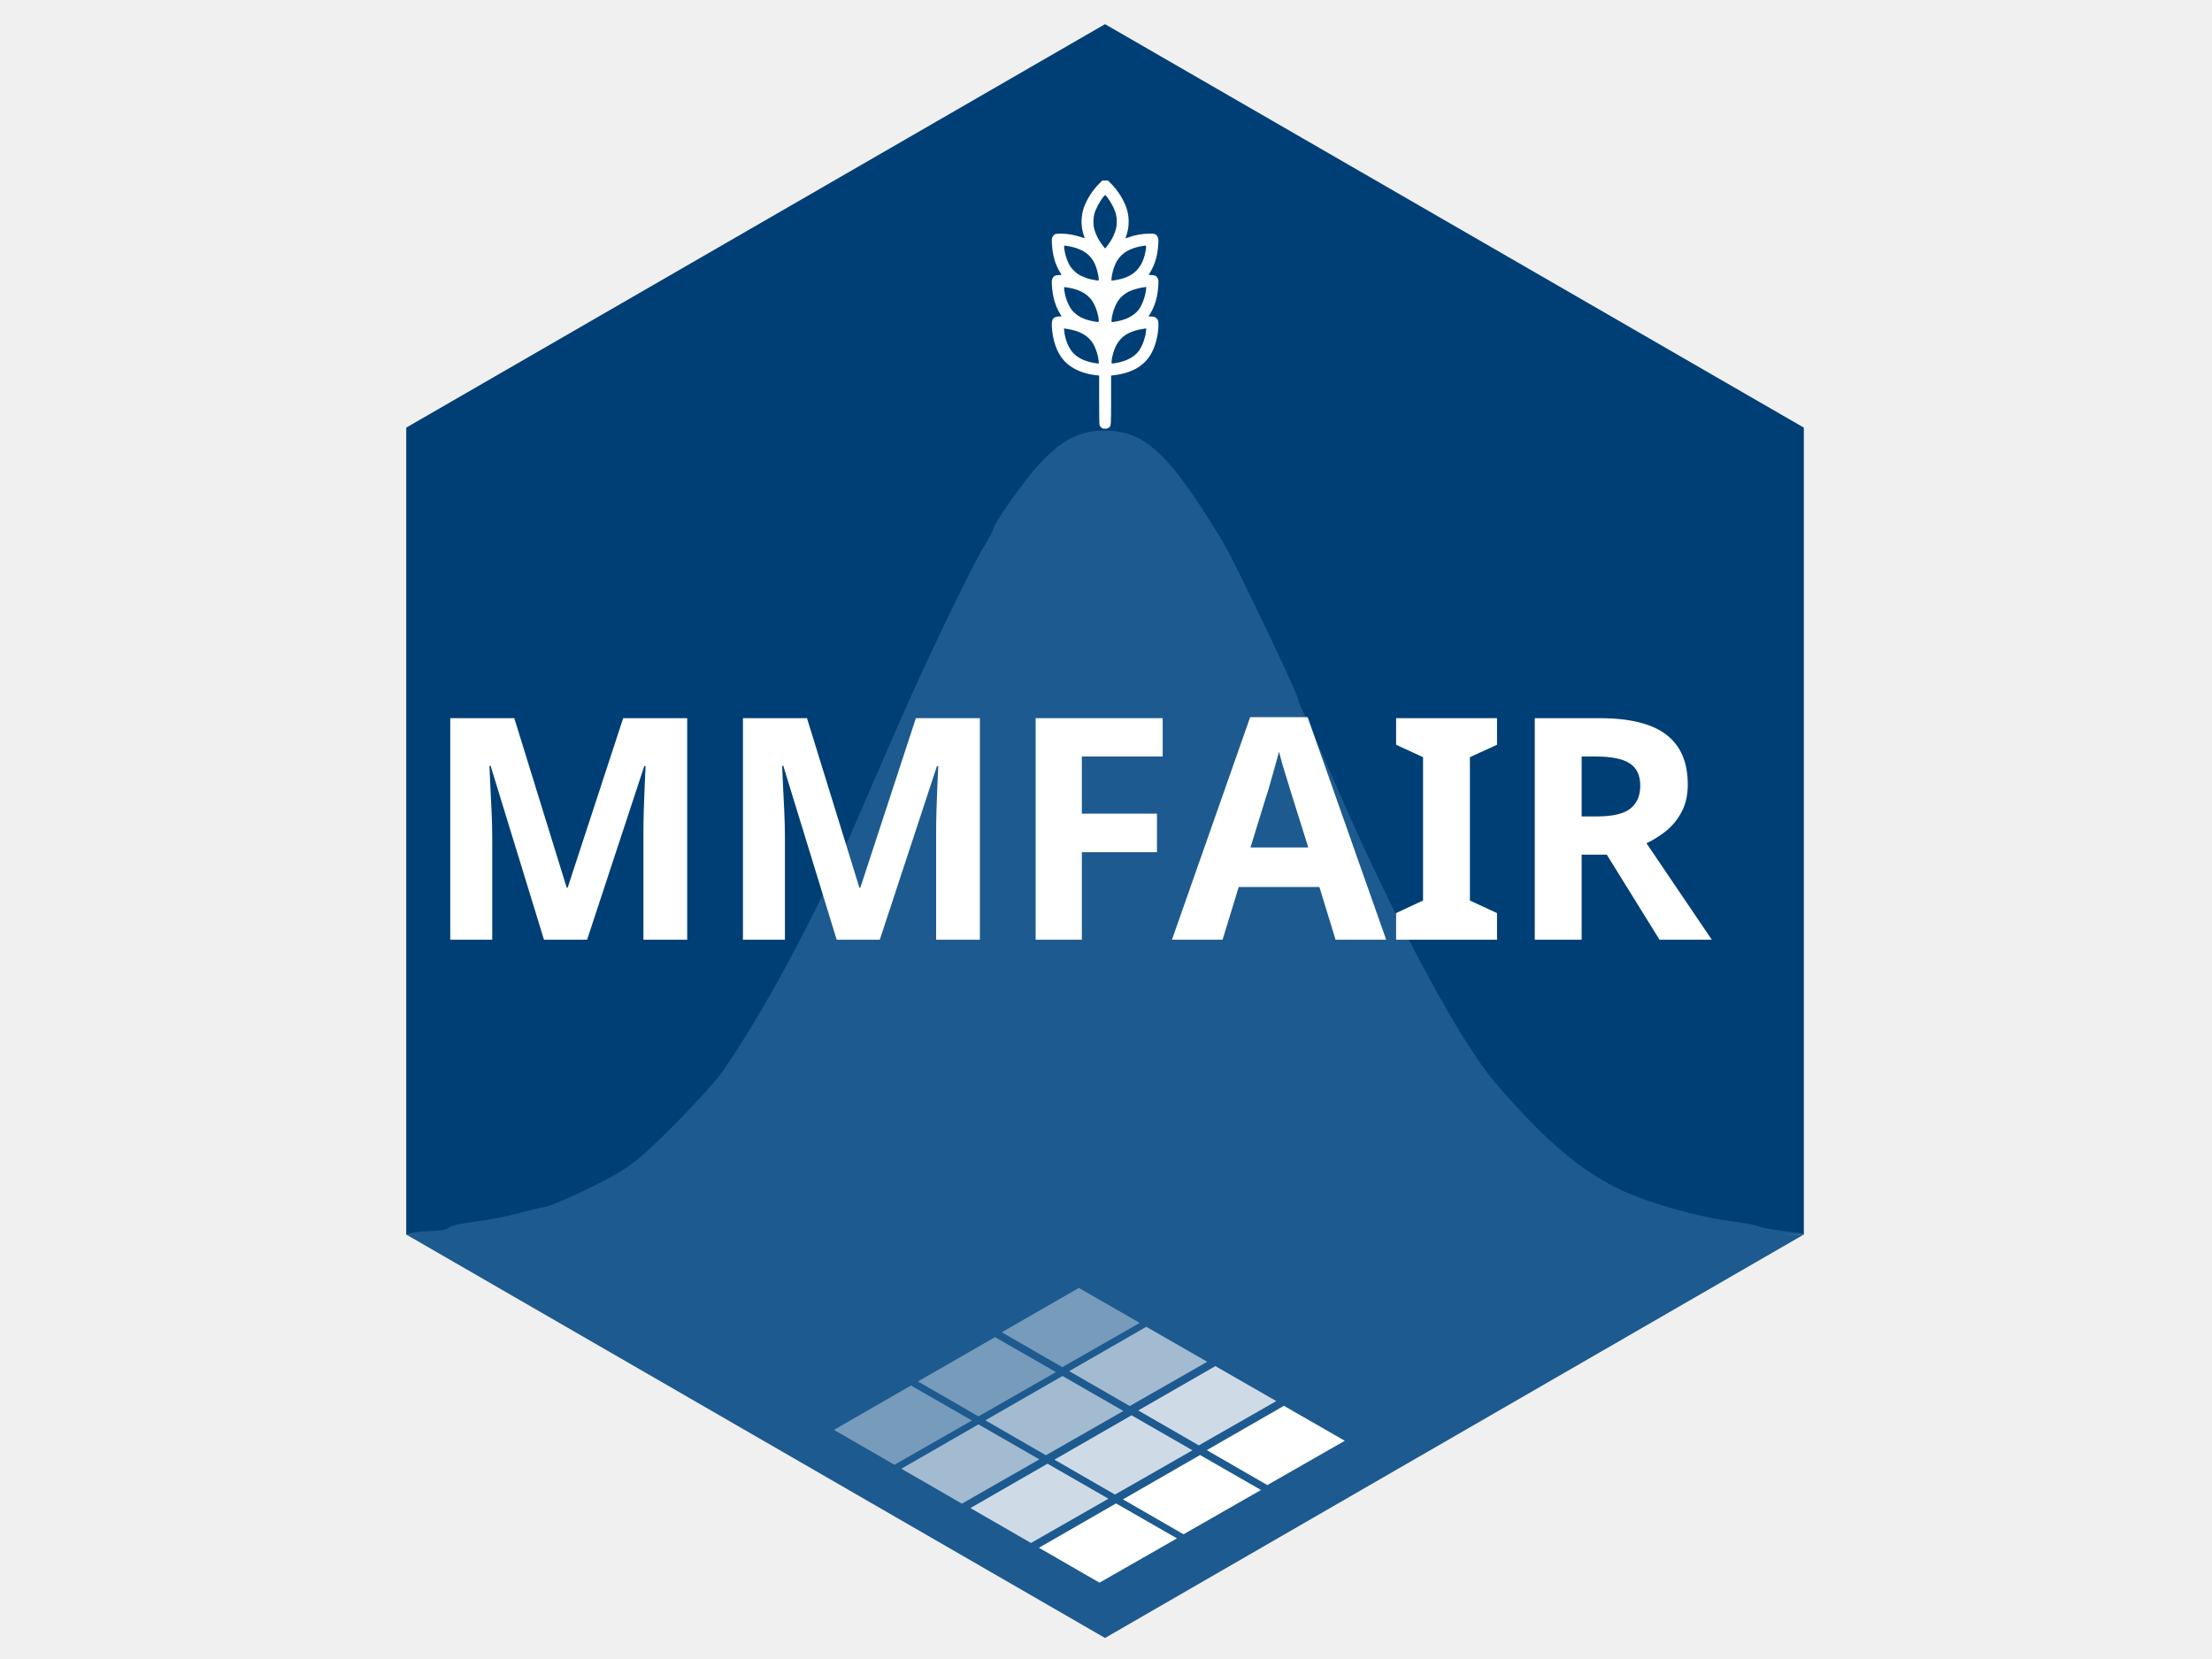
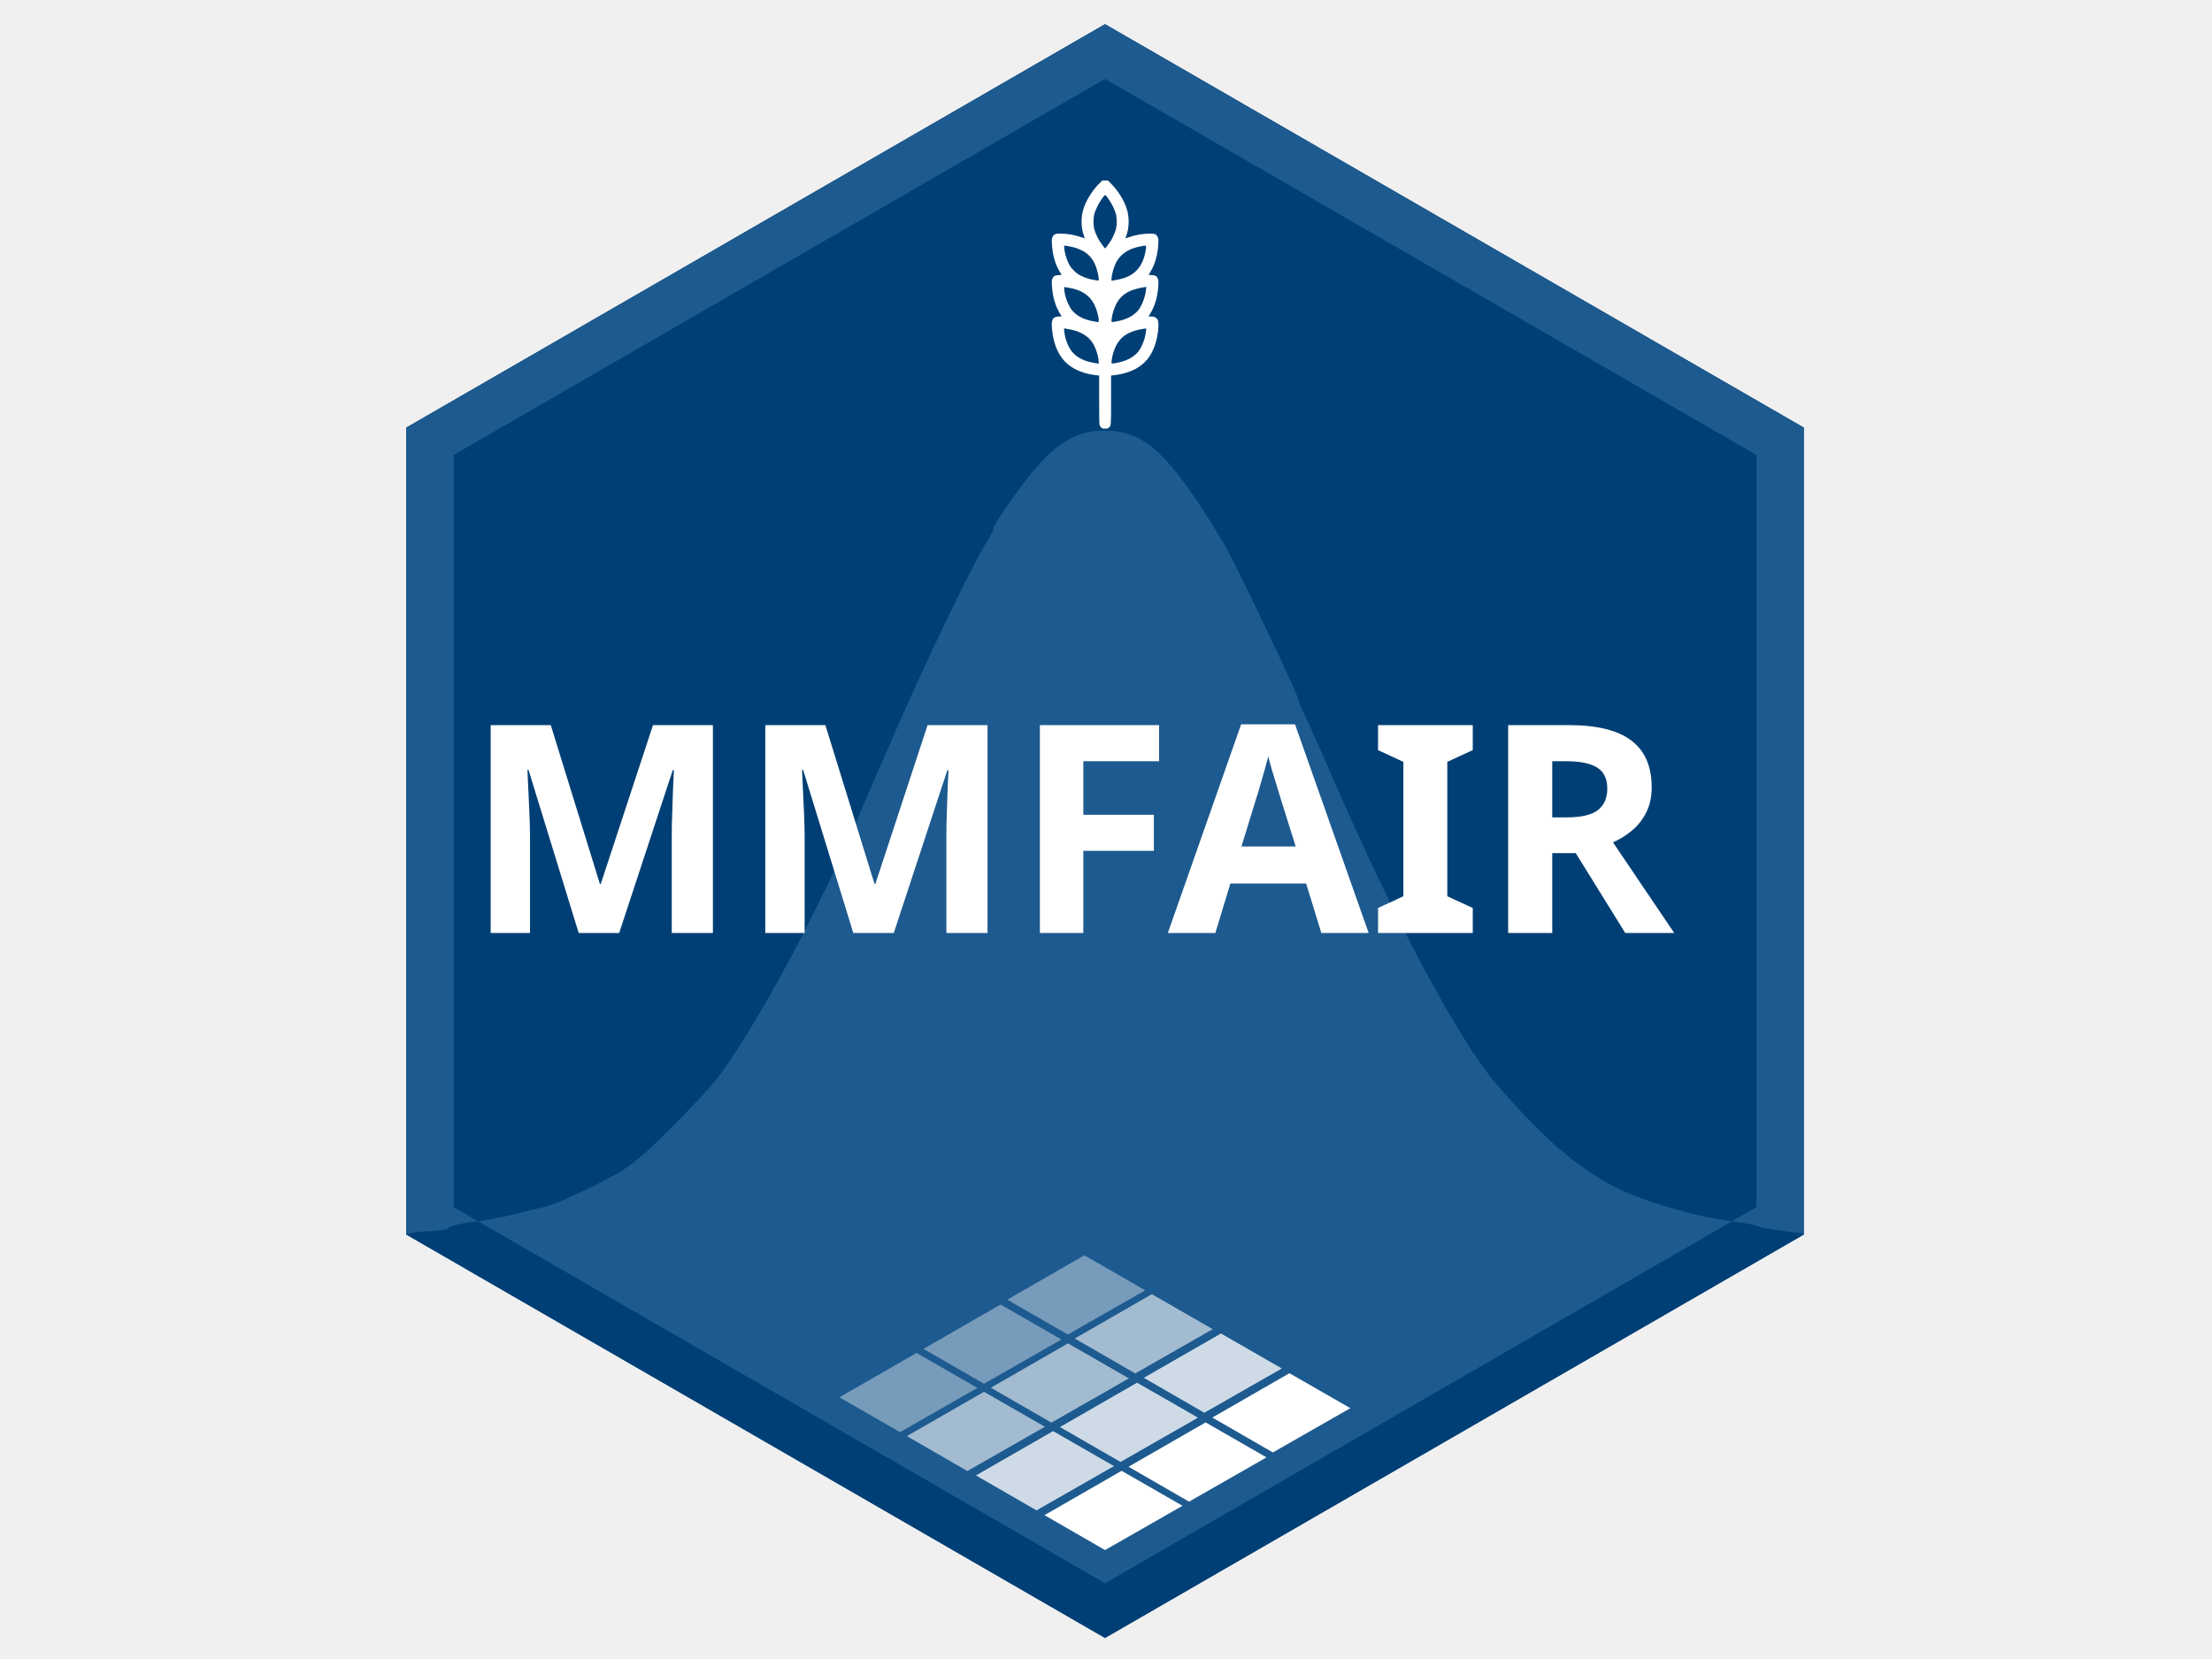
<svg xmlns="http://www.w3.org/2000/svg" width="800" height="600" viewBox="0 0 211.667 158.75" version="1.1" id="svg8">
  <defs id="defs2">
    </defs>
  <g id="layer1" transform="translate(0,-138.25)">
-     <path style="fill:#003f75;fill-opacity:1;stroke-width:0.279" clip-path="none" d="m 105.741,140.562 -66.868,38.607 v 77.213 H 172.609 v -77.213 z" id="path3741" />
-     <g id="g4625" style="fill:#1d5a8f;fill-opacity:1">
-       <path id="path4598" d="M 172.609,256.382 H 38.873 l 66.868,38.606 z" clip-path="none" style="fill:#1d5a8f;fill-opacity:1;stroke-width:0.279" />
-       <path id="path4565" d="m 38.873,256.382 c 0.378,-0.167 1.412,-0.314 2.298,-0.328 0.886,-0.014 1.694,-0.162 1.796,-0.331 0.101,-0.168 1.154,-0.418 2.339,-0.556 1.185,-0.137 3.005,-0.479 4.044,-0.758 1.039,-0.279 2.33,-0.589 2.869,-0.688 0.539,-0.099 2.626,-1.003 4.637,-2.009 3.255,-1.628 4.066,-2.237 7.373,-5.537 2.043,-2.039 4.225,-4.431 4.849,-5.316 3.903,-5.537 9.134,-15.304 12.912,-24.107 2.929,-6.825 5.313,-12.233 6.677,-15.147 2.51,-5.363 4.722,-9.813 5.526,-11.119 0.464,-0.754 0.844,-1.463 0.844,-1.574 0,-0.494 2.986,-4.725 4.426,-6.269 2.153,-2.31 3.872,-3.192 6.223,-3.192 3.904,0 6.26,2.23 11.428,10.821 1.029,1.711 7.121,14.478 7.124,14.932 9.9e-4,0.152 0.246,0.752 0.544,1.333 0.298,0.581 1.748,3.831 3.221,7.221 5.483,12.614 11.709,24.2 15.144,28.181 4.488,5.2 7.706,8.001 11.357,9.883 2.733,1.409 7.802,2.878 11.529,3.342 1.1,0.137 2.155,0.348 2.344,0.469 0.189,0.121 1.967,0.396 3.95,0.611 2.75,0.298 -12.764,0.397 -65.267,0.416 -38.685,0.014 -68.573,-0.108 -68.187,-0.278 z" style="fill:#1d5a8f;fill-opacity:1;stroke-width:0.348" />
+     <g id="g1082">
+       <g id="g4838">
+         <path style="fill:#003f75;fill-opacity:1;stroke-width:0.279" clip-path="none" d="m 105.741,140.562 -66.868,38.607 v 77.213 H 172.609 v -77.213 z" id="path3741" />
+         <g id="g4625" style="fill:#1d5a8f;fill-opacity:1">
+           <path id="path4598" d="M 172.609,256.382 H 38.873 l 66.868,38.606 z" clip-path="none" style="fill:#1d5a8f;fill-opacity:1;stroke-width:0.279" />
+           <path id="path4565" d="m 38.873,256.382 c 0.378,-0.167 1.412,-0.314 2.298,-0.328 0.886,-0.014 1.694,-0.162 1.796,-0.331 0.101,-0.168 1.154,-0.418 2.339,-0.556 1.185,-0.137 3.005,-0.479 4.044,-0.758 1.039,-0.279 2.33,-0.589 2.869,-0.688 0.539,-0.099 2.626,-1.003 4.637,-2.009 3.255,-1.628 4.066,-2.237 7.373,-5.537 2.043,-2.039 4.225,-4.431 4.849,-5.316 3.903,-5.537 9.134,-15.304 12.912,-24.107 2.929,-6.825 5.313,-12.233 6.677,-15.147 2.51,-5.363 4.722,-9.813 5.526,-11.119 0.464,-0.754 0.844,-1.463 0.844,-1.574 0,-0.494 2.986,-4.725 4.426,-6.269 2.153,-2.31 3.872,-3.192 6.223,-3.192 3.904,0 6.26,2.23 11.428,10.821 1.029,1.711 7.121,14.478 7.124,14.932 9.9e-4,0.152 0.246,0.752 0.544,1.333 0.298,0.581 1.748,3.831 3.221,7.221 5.483,12.614 11.709,24.2 15.144,28.181 4.488,5.2 7.706,8.001 11.357,9.883 2.733,1.409 7.802,2.878 11.529,3.342 1.1,0.137 2.155,0.348 2.344,0.469 0.189,0.121 1.967,0.396 3.95,0.611 2.75,0.298 -12.764,0.397 -65.267,0.416 -38.685,0.014 -68.573,-0.108 -68.187,-0.278 z" style="fill:#1d5a8f;fill-opacity:1;stroke-width:0.348" />
+         </g>
+       </g>
+       <path id="path4616" d="m 105.502,179.249 c -0.106,-0.046 -0.235,-0.193 -0.283,-0.321 -0.027,-0.072 -0.041,-0.875 -0.041,-2.424 v -2.316 l -0.388,-0.047 c -1.029,-0.125 -1.92,-0.476 -2.594,-1.023 -0.83,-0.673 -1.356,-1.792 -1.512,-3.218 -0.115,-1.048 0.009,-1.321 0.613,-1.363 l 0.291,-0.02 -0.186,-0.305 c -0.427,-0.7 -0.69,-1.64 -0.745,-2.669 -0.022,-0.412 -0.017,-0.477 0.053,-0.635 0.108,-0.243 0.228,-0.312 0.584,-0.335 l 0.294,-0.019 -0.174,-0.286 c -0.449,-0.737 -0.705,-1.658 -0.756,-2.725 -0.021,-0.428 -0.016,-0.468 0.067,-0.628 0.142,-0.272 0.254,-0.314 0.81,-0.31 0.597,0.005 1.235,0.113 1.81,0.305 0.243,0.081 0.446,0.143 0.452,0.138 0.006,-0.006 -0.024,-0.103 -0.067,-0.218 -0.305,-0.814 -0.314,-1.836 -0.025,-2.682 0.276,-0.809 0.847,-1.705 1.49,-2.341 l 0.289,-0.286 h 0.265 0.265 l 0.289,0.286 c 0.643,0.636 1.214,1.532 1.49,2.341 0.289,0.846 0.279,1.868 -0.025,2.682 -0.043,0.114 -0.072,0.214 -0.065,0.221 0.007,0.007 0.104,-0.021 0.215,-0.063 0.639,-0.243 1.368,-0.377 2.077,-0.383 0.521,-0.004 0.639,0.042 0.778,0.31 0.083,0.16 0.088,0.2 0.067,0.628 -0.051,1.065 -0.308,1.99 -0.759,2.729 l -0.171,0.281 0.294,0.019 c 0.357,0.023 0.477,0.092 0.584,0.335 0.07,0.158 0.075,0.224 0.053,0.635 -0.061,1.142 -0.349,2.088 -0.878,2.888 l -0.069,0.105 h 0.266 c 0.29,0 0.443,0.071 0.595,0.277 0.197,0.265 0.083,1.493 -0.224,2.416 -0.348,1.049 -0.883,1.738 -1.749,2.255 -0.517,0.309 -1.332,0.567 -2.073,0.657 l -0.388,0.047 v 2.32 c 0,2.507 0.003,2.466 -0.205,2.658 -0.078,0.072 -0.151,0.096 -0.319,0.104 -0.12,0.007 -0.253,-0.004 -0.295,-0.022 z m -0.375,-6.476 c -0.058,-0.621 -0.34,-1.405 -0.665,-1.844 -0.222,-0.3 -0.548,-0.577 -0.893,-0.756 -0.479,-0.249 -0.801,-0.344 -1.626,-0.478 l -0.13,-0.021 0.025,0.26 c 0.07,0.736 0.371,1.517 0.771,1.999 0.321,0.387 0.829,0.704 1.426,0.888 0.33,0.102 0.806,0.2 1.006,0.208 l 0.11,0.004 z m 1.701,0.204 c 0.92,-0.16 1.633,-0.526 2.084,-1.067 0.349,-0.42 0.689,-1.312 0.75,-1.97 l 0.024,-0.262 -0.168,0.023 c -1.433,0.196 -2.268,0.706 -2.743,1.677 -0.201,0.41 -0.363,0.973 -0.402,1.396 -0.028,0.305 -0.056,0.293 0.455,0.204 z m -1.688,-4.052 c 0,-0.395 -0.2,-1.102 -0.45,-1.586 -0.443,-0.86 -1.235,-1.363 -2.466,-1.565 -0.189,-0.031 -0.358,-0.056 -0.377,-0.056 -0.054,-2.9e-4 0.005,0.485 0.109,0.893 0.116,0.456 0.412,1.08 0.635,1.339 0.451,0.523 1.042,0.84 1.901,1.021 0.265,0.056 0.415,0.08 0.581,0.095 0.053,0.005 0.067,-0.025 0.067,-0.14 z m 1.68,0.084 c 0.931,-0.159 1.636,-0.52 2.1,-1.073 0.341,-0.408 0.682,-1.307 0.743,-1.963 l 0.025,-0.265 -0.206,0.026 c -0.374,0.047 -0.992,0.21 -1.291,0.34 -0.66,0.286 -1.106,0.707 -1.411,1.332 -0.205,0.421 -0.372,0.995 -0.408,1.408 -0.026,0.299 -0.063,0.283 0.449,0.196 z m -1.68,-4.055 c 0,-0.084 -0.036,-0.32 -0.08,-0.523 -0.29,-1.338 -0.896,-2.05 -2.085,-2.448 -0.283,-0.095 -0.93,-0.228 -1.109,-0.229 -0.043,-1.1e-4 -0.048,0.051 -0.029,0.261 0.04,0.428 0.202,0.986 0.41,1.412 0.165,0.338 0.242,0.445 0.505,0.707 0.24,0.239 0.389,0.349 0.653,0.485 0.393,0.201 0.826,0.345 1.239,0.411 0.157,0.025 0.312,0.051 0.343,0.057 0.142,0.028 0.152,0.018 0.152,-0.133 z m 1.842,0.052 c 1.491,-0.29 2.316,-1.114 2.616,-2.613 0.099,-0.493 0.1,-0.64 0.005,-0.64 -0.159,0 -0.743,0.12 -1.04,0.214 -1.016,0.32 -1.649,0.932 -1.971,1.901 -0.134,0.405 -0.233,0.868 -0.233,1.088 v 0.157 l 0.162,-0.025 c 0.089,-0.013 0.296,-0.051 0.461,-0.083 z m -1.018,-3.243 c 0.308,-0.417 0.342,-0.471 0.524,-0.834 0.277,-0.553 0.377,-0.939 0.376,-1.462 -4.4e-4,-0.528 -0.081,-0.869 -0.329,-1.393 -0.171,-0.36 -0.566,-0.974 -0.713,-1.107 -0.079,-0.072 -0.081,-0.071 -0.193,0.061 -0.38,0.449 -0.775,1.186 -0.913,1.704 -0.105,0.395 -0.112,1.028 -0.015,1.402 0.089,0.344 0.276,0.777 0.477,1.109 0.174,0.288 0.535,0.777 0.573,0.777 0.013,0 0.109,-0.116 0.214,-0.257 z" style="fill:#ffffff;fill-opacity:1;stroke-width:0.038" />
+       <path id="rect4691" d="m 107.326,278.992 5.829,3.347 -7.414,4.237 -5.793,-3.341 z" style="fill:#ffffff;fill-opacity:1;stroke-width:0.132" />
+       <path id="rect4691-2" d="m 100.768,275.193 5.829,3.347 -7.414,4.237 -5.793,-3.341 z" style="fill:#ffffff;fill-opacity:0.784;stroke-width:0.132" />
+       <path id="rect4691-2-8" d="m 94.158,271.43 5.829,3.347 -7.414,4.237 -5.793,-3.341 z" style="fill:#ffffff;fill-opacity:0.588;stroke-width:0.132" />
+       <path id="rect4691-9" d="m 115.365,274.36 5.829,3.347 -7.414,4.237 -5.793,-3.341 z" style="fill:#ffffff;fill-opacity:1;stroke-width:0.132" />
+       <path id="rect4691-2-3" d="m 108.807,270.561 5.829,3.347 -7.414,4.237 -5.793,-3.341 z" style="fill:#ffffff;fill-opacity:0.784;stroke-width:0.132" />
+       <path id="rect4691-2-8-2" d="m 102.197,266.798 5.829,3.347 -7.414,4.237 -5.793,-3.341 z" style="fill:#ffffff;fill-opacity:0.588;stroke-width:0.132" />
+       <path id="rect4691-9-2" d="m 123.387,269.652 5.829,3.347 -7.414,4.237 -5.793,-3.341 z" style="fill:#ffffff;fill-opacity:1;stroke-width:0.132" />
+       <path id="rect4691-2-3-3" d="m 116.829,265.852 5.829,3.347 -7.414,4.237 -5.793,-3.341 z" style="fill:#ffffff;fill-opacity:0.784;stroke-width:0.132" />
+       <path id="rect4691-2-8-2-1" d="m 110.219,262.089 5.829,3.347 -7.414,4.237 -5.793,-3.341 z" style="fill:#ffffff;fill-opacity:0.588;stroke-width:0.132" />
+       <path id="rect4691-2-8-8" d="m 87.704,267.711 5.829,3.347 -7.414,4.237 -5.793,-3.341 z" style="fill:#ffffff;fill-opacity:0.392;stroke-width:0.132" />
+       <path id="rect4691-2-8-2-7" d="m 95.743,263.079 5.829,3.347 -7.414,4.237 -5.793,-3.341 z" style="fill:#ffffff;fill-opacity:0.392;stroke-width:0.132" />
+       <path id="rect4691-2-8-2-1-9" d="m 103.765,258.371 5.829,3.347 -7.414,4.237 -5.793,-3.341 z" style="fill:#ffffff;fill-opacity:0.392;stroke-width:0.132" />
+       <g transform="translate(-185.292,5.06377)" id="g1050">
+         <path style="fill:#1d5a8f;fill-opacity:1;stroke-width:1.053" clip-path="none" d="M 1099.967,-10.4 847.236,135.516 v 291.828 h 34.283 l -17.141,-9.896 V 145.41 L 1099.969,9.391 1335.561,145.41 v 271.727 c 0.069,0.032 0.082,0.063 0,0.094 v 0.217 l -17.141,9.896 h 34.277 V 135.516 Z" transform="matrix(0.2645833,0,0,0.2645833,0,138.25)" id="path3741-3" />
+         <path style="fill:#003f75;fill-opacity:1;stroke-width:1.053" clip-path="none" d="m 847.236,427.344 252.73,145.914 252.731,-145.914 h -34.277 L 1099.969,553.465 881.52,427.344 Z" transform="matrix(0.2645833,0,0,0.2645833,0,138.25)" id="path4598-2" />
+         <path style="fill:#003f75;fill-opacity:1;stroke-width:1.315" d="m 873.18,422.529 c -0.54,0.074 -1.139,0.17 -1.629,0.227 -4.479,0.52 -8.457,1.464 -8.84,2.1 -0.383,0.636 -3.437,1.199 -6.787,1.25 -3.35,0.051 -7.259,0.609 -8.688,1.238 -0.491,0.217 12.887,0.41 35.275,0.572 z m 453.49,0.051 -9.23,5.33 c 28.68,-0.243 38.8,-0.587 34.193,-1.086 -7.498,-0.813 -14.218,-1.853 -14.932,-2.311 -0.714,-0.458 -4.7,-1.254 -8.859,-1.771 -0.383,-0.048 -0.782,-0.109 -1.172,-0.162 z" transform="matrix(0.2645833,0,0,0.2645833,0,138.25)" id="path4565-6" />
+       </g>
    </g>
-     <text xml:space="preserve" style="font-style:normal;font-weight:normal;font-size:29.702px;line-height:1.25;font-family:sans-serif;letter-spacing:0px;word-spacing:0px;fill:#000000;fill-opacity:1;stroke:none;stroke-width:0.743" x="40.416" y="228.171" id="text4552">
-       <tspan id="tspan4550" x="40.416" y="228.171" style="font-style:normal;font-variant:normal;font-weight:bold;font-stretch:normal;font-family:Montserrat;-inkscape-font-specification:'Montserrat Bold';fill:#ffffff;fill-opacity:1;stroke-width:0.743">MMFAIR</tspan>
+     <text xml:space="preserve" style="font-style:normal;font-weight:normal;font-size:27.866px;line-height:1.25;font-family:sans-serif;letter-spacing:0px;word-spacing:0px;fill:#000000;fill-opacity:1;stroke:none;stroke-width:0.697" x="44.454" y="227.528" id="text4552">
+       <tspan id="tspan4550" x="44.454" y="227.528" style="font-style:normal;font-variant:normal;font-weight:bold;font-stretch:normal;font-family:Montserrat;-inkscape-font-specification:'Montserrat Bold';fill:#ffffff;fill-opacity:1;stroke-width:0.697">MMFAIR</tspan>
    </text>
-     <path style="fill:#ffffff;fill-opacity:1;stroke-width:0.038" d="m 105.502,179.249 c -0.106,-0.046 -0.235,-0.193 -0.283,-0.321 -0.027,-0.072 -0.041,-0.875 -0.041,-2.424 v -2.316 l -0.388,-0.047 c -1.029,-0.125 -1.92,-0.476 -2.594,-1.023 -0.83,-0.673 -1.356,-1.792 -1.512,-3.218 -0.115,-1.048 0.009,-1.321 0.613,-1.363 l 0.291,-0.02 -0.186,-0.305 c -0.427,-0.7 -0.69,-1.64 -0.745,-2.669 -0.022,-0.412 -0.017,-0.477 0.053,-0.635 0.108,-0.243 0.228,-0.312 0.584,-0.335 l 0.294,-0.019 -0.174,-0.286 c -0.449,-0.737 -0.705,-1.658 -0.756,-2.725 -0.021,-0.428 -0.016,-0.468 0.067,-0.628 0.142,-0.272 0.254,-0.314 0.81,-0.31 0.597,0.005 1.235,0.113 1.81,0.305 0.243,0.081 0.446,0.143 0.452,0.138 0.006,-0.006 -0.024,-0.103 -0.067,-0.218 -0.305,-0.814 -0.314,-1.836 -0.025,-2.682 0.276,-0.809 0.847,-1.705 1.49,-2.341 l 0.289,-0.286 h 0.265 0.265 l 0.289,0.286 c 0.643,0.636 1.214,1.532 1.49,2.341 0.289,0.846 0.279,1.868 -0.025,2.682 -0.043,0.114 -0.072,0.214 -0.065,0.221 0.007,0.007 0.104,-0.021 0.215,-0.063 0.639,-0.243 1.368,-0.377 2.077,-0.383 0.521,-0.004 0.639,0.042 0.778,0.31 0.083,0.16 0.088,0.2 0.067,0.628 -0.051,1.065 -0.308,1.99 -0.759,2.729 l -0.171,0.281 0.294,0.019 c 0.357,0.023 0.477,0.092 0.584,0.335 0.07,0.158 0.075,0.224 0.053,0.635 -0.061,1.142 -0.349,2.088 -0.878,2.888 l -0.069,0.105 h 0.266 c 0.29,0 0.443,0.071 0.595,0.277 0.197,0.265 0.083,1.493 -0.224,2.416 -0.348,1.049 -0.883,1.738 -1.749,2.255 -0.517,0.309 -1.332,0.567 -2.073,0.657 l -0.388,0.047 v 2.32 c 0,2.507 0.003,2.466 -0.205,2.658 -0.078,0.072 -0.151,0.096 -0.319,0.104 -0.12,0.007 -0.253,-0.004 -0.295,-0.022 z m -0.375,-6.476 c -0.058,-0.621 -0.34,-1.405 -0.665,-1.844 -0.222,-0.3 -0.548,-0.577 -0.893,-0.756 -0.479,-0.249 -0.801,-0.344 -1.626,-0.478 l -0.13,-0.021 0.025,0.26 c 0.07,0.736 0.371,1.517 0.771,1.999 0.321,0.387 0.829,0.704 1.426,0.888 0.33,0.102 0.806,0.2 1.006,0.208 l 0.11,0.004 z m 1.701,0.204 c 0.92,-0.16 1.633,-0.526 2.084,-1.067 0.349,-0.42 0.689,-1.312 0.75,-1.97 l 0.024,-0.262 -0.168,0.023 c -1.433,0.196 -2.268,0.706 -2.743,1.677 -0.201,0.41 -0.363,0.973 -0.402,1.396 -0.028,0.305 -0.056,0.293 0.455,0.204 z m -1.688,-4.052 c 0,-0.395 -0.2,-1.102 -0.45,-1.586 -0.443,-0.86 -1.235,-1.363 -2.466,-1.565 -0.189,-0.031 -0.358,-0.056 -0.377,-0.056 -0.054,-2.9e-4 0.005,0.485 0.109,0.893 0.116,0.456 0.412,1.08 0.635,1.339 0.451,0.523 1.042,0.84 1.901,1.021 0.265,0.056 0.415,0.08 0.581,0.095 0.053,0.005 0.067,-0.025 0.067,-0.14 z m 1.68,0.084 c 0.931,-0.159 1.636,-0.52 2.1,-1.073 0.341,-0.408 0.682,-1.307 0.743,-1.963 l 0.025,-0.265 -0.206,0.026 c -0.374,0.047 -0.992,0.21 -1.291,0.34 -0.66,0.286 -1.106,0.707 -1.411,1.332 -0.205,0.421 -0.372,0.995 -0.408,1.408 -0.026,0.299 -0.063,0.283 0.449,0.196 z m -1.68,-4.055 c 0,-0.084 -0.036,-0.32 -0.08,-0.523 -0.29,-1.338 -0.896,-2.05 -2.085,-2.448 -0.283,-0.095 -0.93,-0.228 -1.109,-0.229 -0.043,-1.1e-4 -0.048,0.051 -0.029,0.261 0.04,0.428 0.202,0.986 0.41,1.412 0.165,0.338 0.242,0.445 0.505,0.707 0.24,0.239 0.389,0.349 0.653,0.485 0.393,0.201 0.826,0.345 1.239,0.411 0.157,0.025 0.312,0.051 0.343,0.057 0.142,0.028 0.152,0.018 0.152,-0.133 z m 1.842,0.052 c 1.491,-0.29 2.316,-1.114 2.616,-2.613 0.099,-0.493 0.1,-0.64 0.005,-0.64 -0.159,0 -0.743,0.12 -1.04,0.214 -1.016,0.32 -1.649,0.932 -1.971,1.901 -0.134,0.405 -0.233,0.868 -0.233,1.088 v 0.157 l 0.162,-0.025 c 0.089,-0.013 0.296,-0.051 0.461,-0.083 z m -1.018,-3.243 c 0.308,-0.417 0.342,-0.471 0.524,-0.834 0.277,-0.553 0.377,-0.939 0.376,-1.462 -4.4e-4,-0.528 -0.081,-0.869 -0.329,-1.393 -0.171,-0.36 -0.566,-0.974 -0.713,-1.107 -0.079,-0.072 -0.081,-0.071 -0.193,0.061 -0.38,0.449 -0.775,1.186 -0.913,1.704 -0.105,0.395 -0.112,1.028 -0.015,1.402 0.089,0.344 0.276,0.777 0.477,1.109 0.174,0.288 0.535,0.777 0.573,0.777 0.013,0 0.109,-0.116 0.214,-0.257 z" id="path4616" />
-     <path style="fill:#ffffff;fill-opacity:1;stroke-width:0.132" d="m 106.796,282.112 5.829,3.347 -7.414,4.237 -5.793,-3.341 z" id="rect4691" />
-     <path style="fill:#ffffff;fill-opacity:0.784;stroke-width:0.132" d="m 100.238,278.313 5.829,3.347 -7.414,4.237 -5.793,-3.341 z" id="rect4691-2" />
-     <path style="fill:#ffffff;fill-opacity:0.588;stroke-width:0.132" d="m 93.629,274.55 5.829,3.347 -7.414,4.237 -5.793,-3.341 z" id="rect4691-2-8" />
-     <path style="fill:#ffffff;fill-opacity:1;stroke-width:0.132" d="m 114.835,277.481 5.829,3.347 -7.414,4.237 -5.793,-3.341 z" id="rect4691-9" />
-     <path style="fill:#ffffff;fill-opacity:0.784;stroke-width:0.132" d="m 108.277,273.681 5.829,3.347 -7.414,4.237 -5.793,-3.341 z" id="rect4691-2-3" />
-     <path style="fill:#ffffff;fill-opacity:0.588;stroke-width:0.132" d="m 101.668,269.918 5.829,3.347 -7.414,4.237 -5.793,-3.341 z" id="rect4691-2-8-2" />
-     <path style="fill:#ffffff;fill-opacity:1;stroke-width:0.132" d="m 122.857,272.772 5.829,3.347 -7.414,4.237 -5.793,-3.341 z" id="rect4691-9-2" />
-     <path style="fill:#ffffff;fill-opacity:0.784;stroke-width:0.132" d="m 116.299,268.973 5.829,3.347 -7.414,4.237 -5.793,-3.341 z" id="rect4691-2-3-3" />
-     <path style="fill:#ffffff;fill-opacity:0.588;stroke-width:0.132" d="m 109.689,265.21 5.829,3.347 -7.414,4.237 -5.793,-3.341 z" id="rect4691-2-8-2-1" />
-     <path style="fill:#ffffff;fill-opacity:0.392;stroke-width:0.132" d="m 87.174,270.831 5.829,3.347 -7.414,4.237 -5.793,-3.341 z" id="rect4691-2-8-8" />
-     <path style="fill:#ffffff;fill-opacity:0.392;stroke-width:0.132" d="m 95.214,266.2 5.829,3.347 -7.414,4.237 -5.793,-3.341 z" id="rect4691-2-8-2-7" />
-     <path style="fill:#ffffff;fill-opacity:0.392;stroke-width:0.132" d="m 103.235,261.491 5.829,3.347 -7.414,4.237 -5.793,-3.341 z" id="rect4691-2-8-2-1-9" />
  </g>
</svg>
